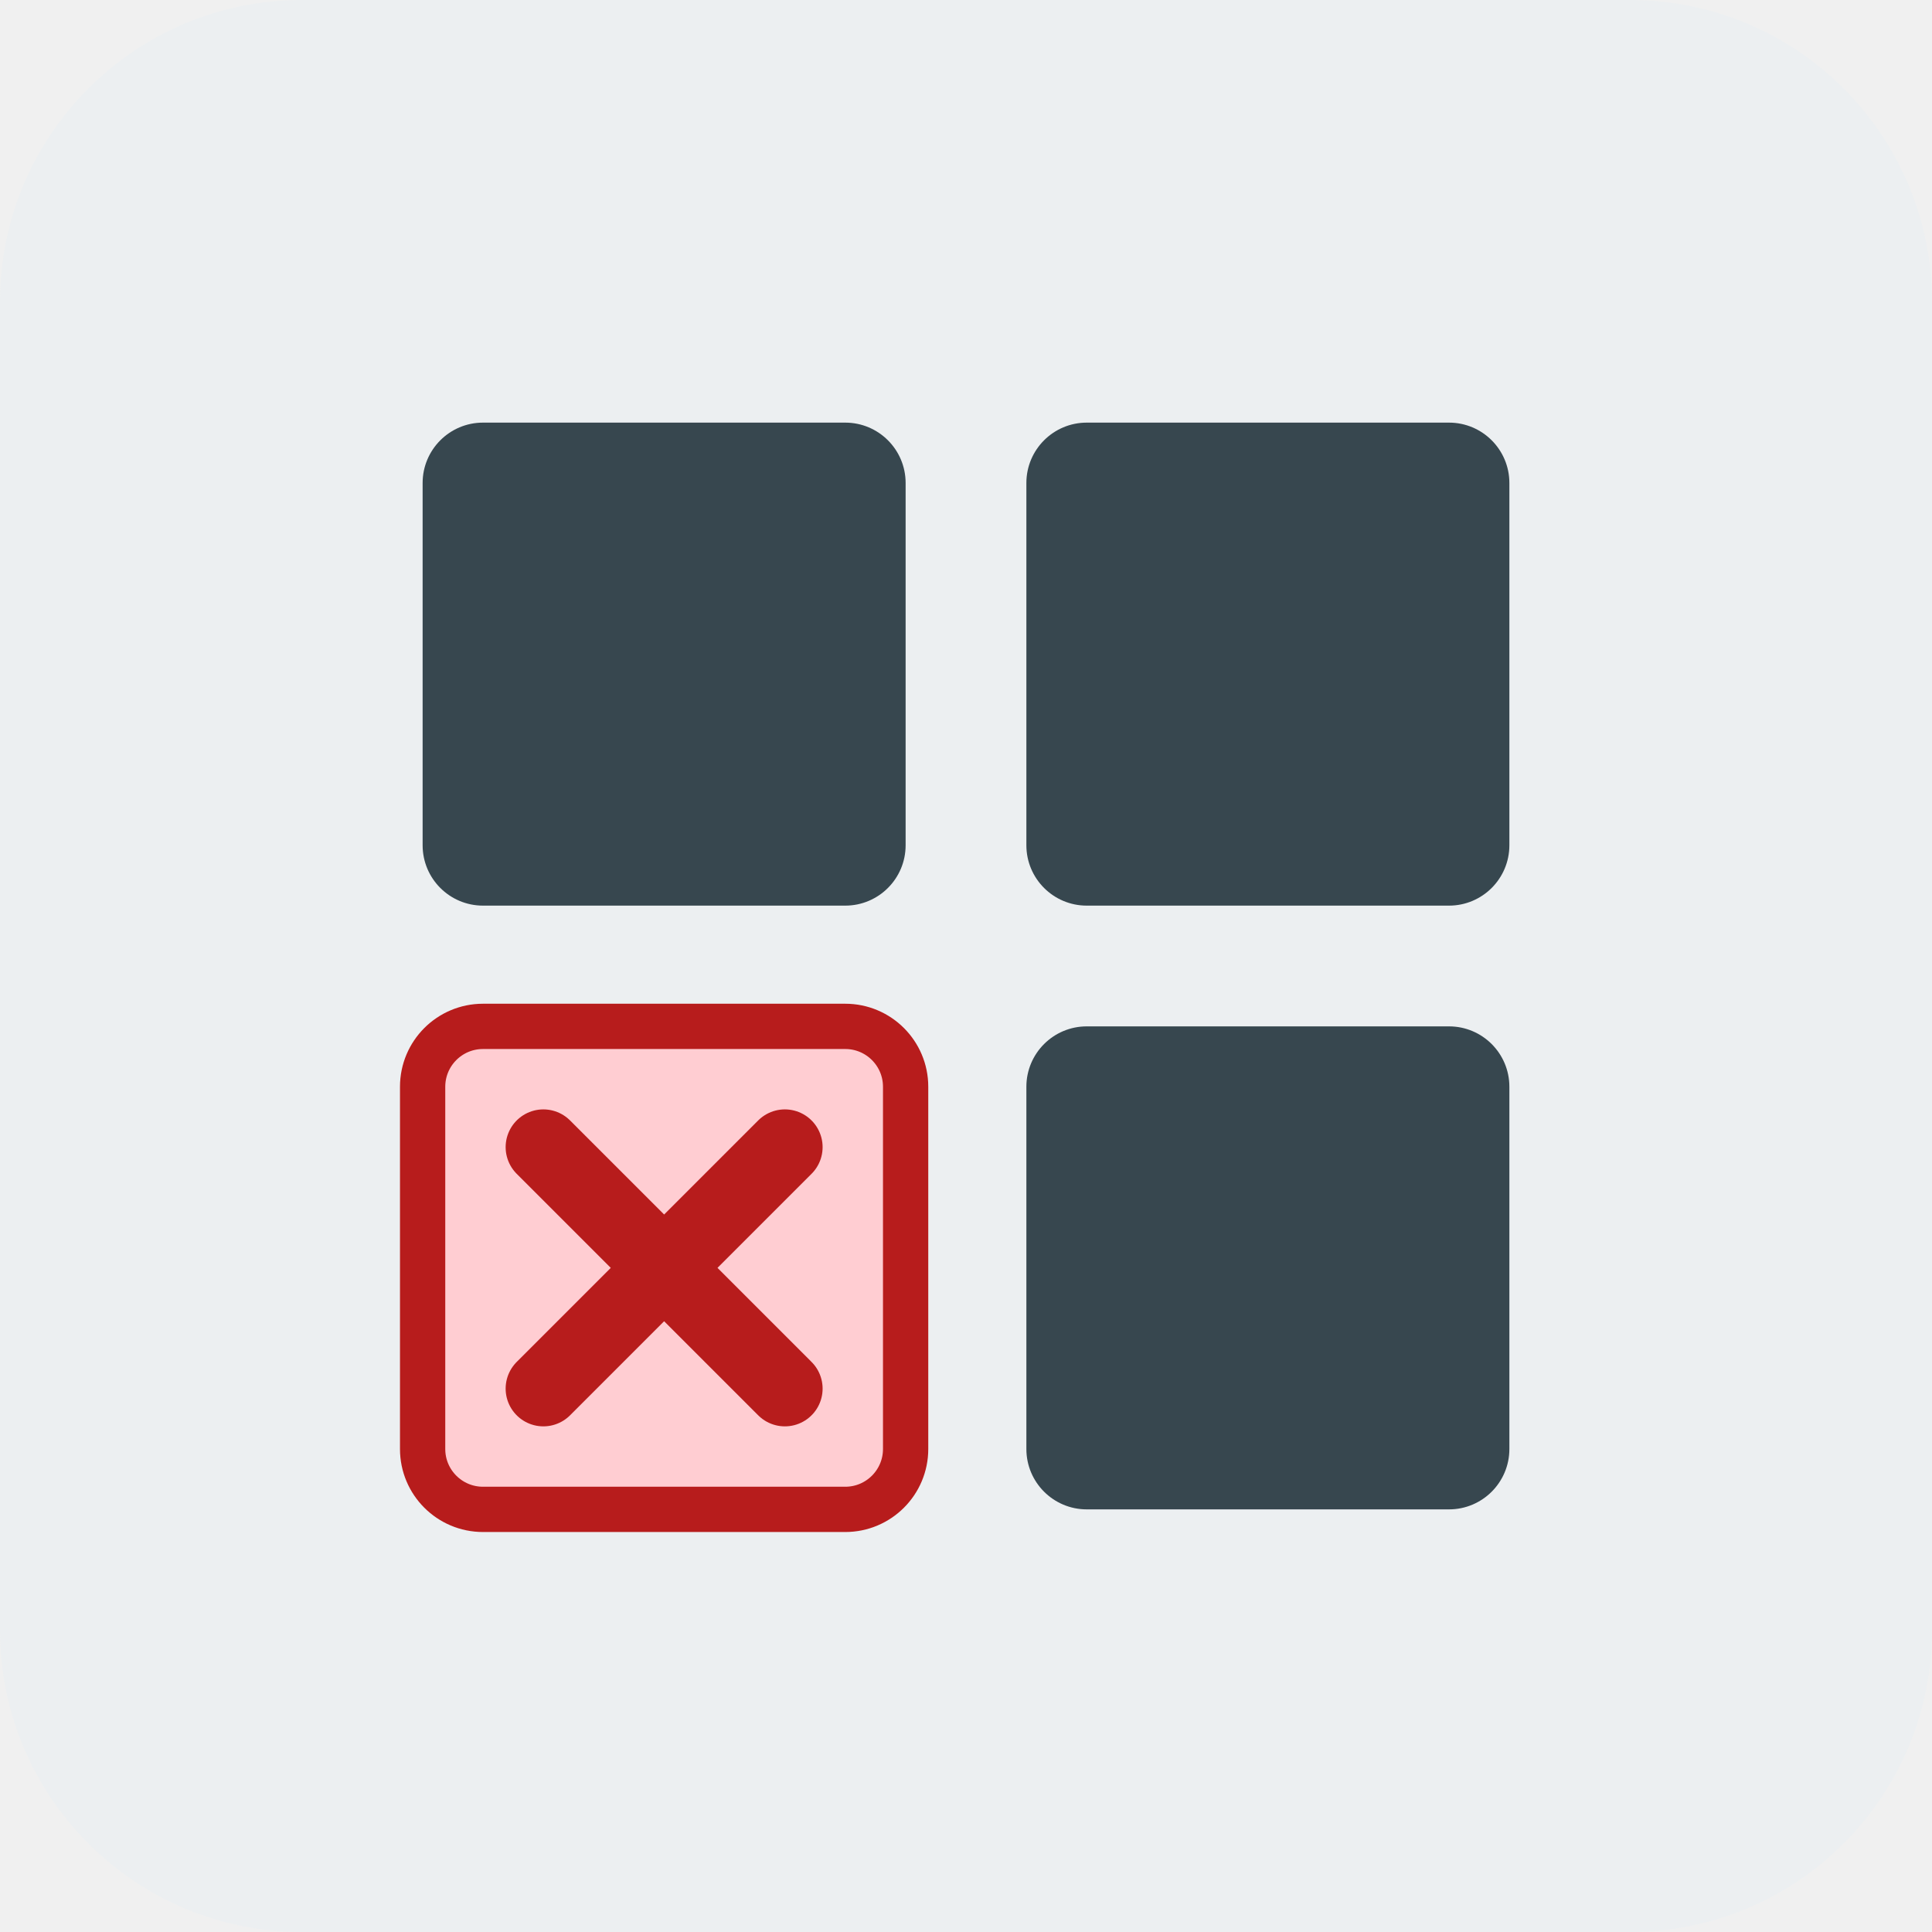
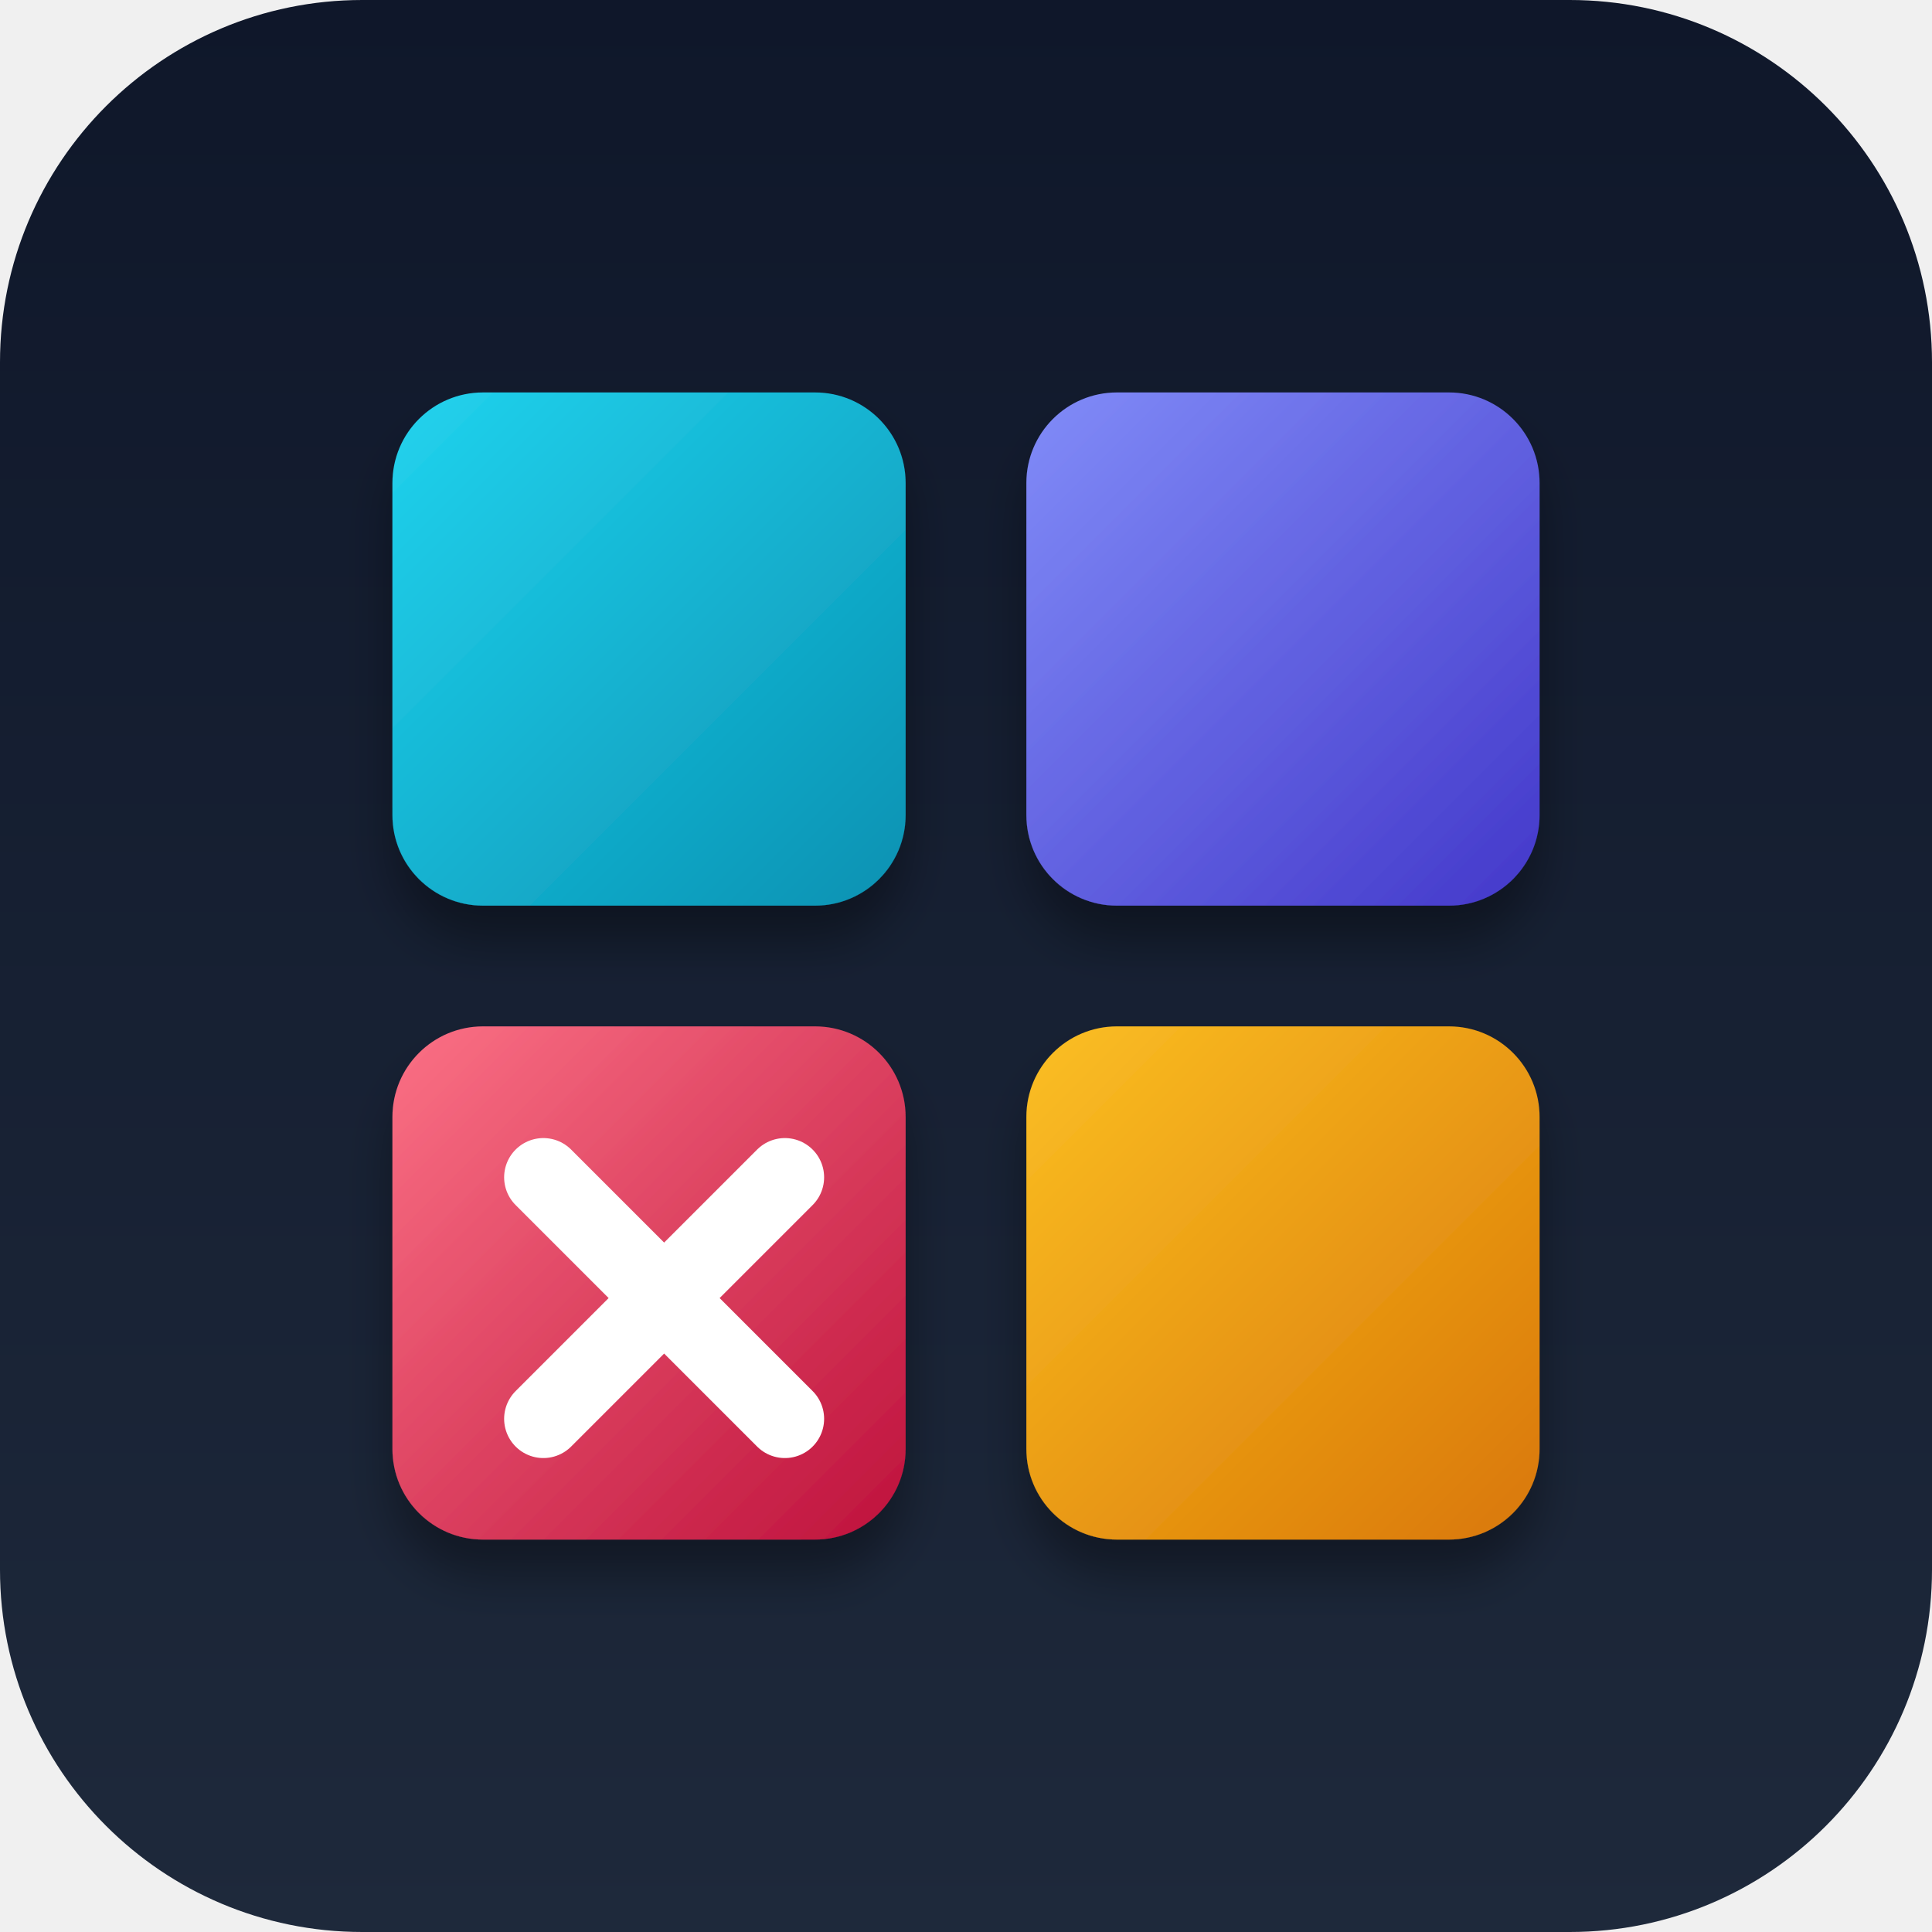
<svg xmlns="http://www.w3.org/2000/svg" viewBox="0 0 64 64" role="img" aria-label="NeoCombi">
-   <rect width="64" height="64" rx="10" fill="#eceff1" />
-   <g>
-     <rect x="14" y="14" width="16" height="16" rx="2" fill="#37474f" />
-     <rect x="34" y="14" width="16" height="16" rx="2" fill="#37474f" />
-     <rect x="34" y="34" width="16" height="16" rx="2" fill="#37474f" />
-     <rect x="14" y="34" width="16" height="16" rx="2" fill="#ffcdd2" stroke="#b71c1c" stroke-width="1.5" />
-     <path d="M18 38 L26 46 M26 38 L18 46" stroke="#b71c1c" stroke-width="2.5" stroke-linecap="round" />
+   <defs>
+     <linearGradient id="g-teal" x1="0" y1="0" x2="1" y2="1">
+       <stop offset="0%" stop-color="#22d3ee" />
+       <stop offset="100%" stop-color="#0891b2" />
+     </linearGradient>
+     <linearGradient id="g-indigo" x1="0" y1="0" x2="1" y2="1">
+       <stop offset="0%" stop-color="#818cf8" />
+       <stop offset="100%" stop-color="#4338ca" />
+     </linearGradient>
+     <linearGradient id="g-amber" x1="0" y1="0" x2="1" y2="1">
+       <stop offset="0%" stop-color="#fbbf24" />
+       <stop offset="100%" stop-color="#d97706" />
+     </linearGradient>
+     <linearGradient id="g-red" x1="0" y1="0" x2="1" y2="1">
+       <stop offset="0%" stop-color="#fb7185" />
+       <stop offset="100%" stop-color="#be123c" />
+     </linearGradient>
+     <linearGradient id="g-bg" x1="0" y1="0" x2="0" y2="1">
+       <stop offset="0%" stop-color="#0f172a" />
+       <stop offset="100%" stop-color="#1e293b" />
+     </linearGradient>
+     <filter id="shadow" x="-20%" y="-20%" width="140%" height="140%">
+       <feDropShadow dx="0" dy="1.2" stdDeviation="0.8" flood-color="#000" flood-opacity="0.35" />
+     </filter>
+   </defs>
+   <rect width="64" height="64" rx="12" fill="url(#g-bg)" />
+   <g filter="url(#shadow)">
+     <rect x="13" y="13" width="17" height="17" rx="3" fill="url(#g-teal)" />
+     <rect x="34" y="13" width="17" height="17" rx="3" fill="url(#g-indigo)" />
+     <rect x="34" y="34" width="17" height="17" rx="3" fill="url(#g-amber)" />
+     <rect x="13" y="34" width="17" height="17" rx="3" fill="url(#g-red)" />
+     <path d="M18 39 L26 47 M26 39 L18 47" stroke="#fff" stroke-width="2.6" stroke-linecap="round" />
  </g>
</svg>
